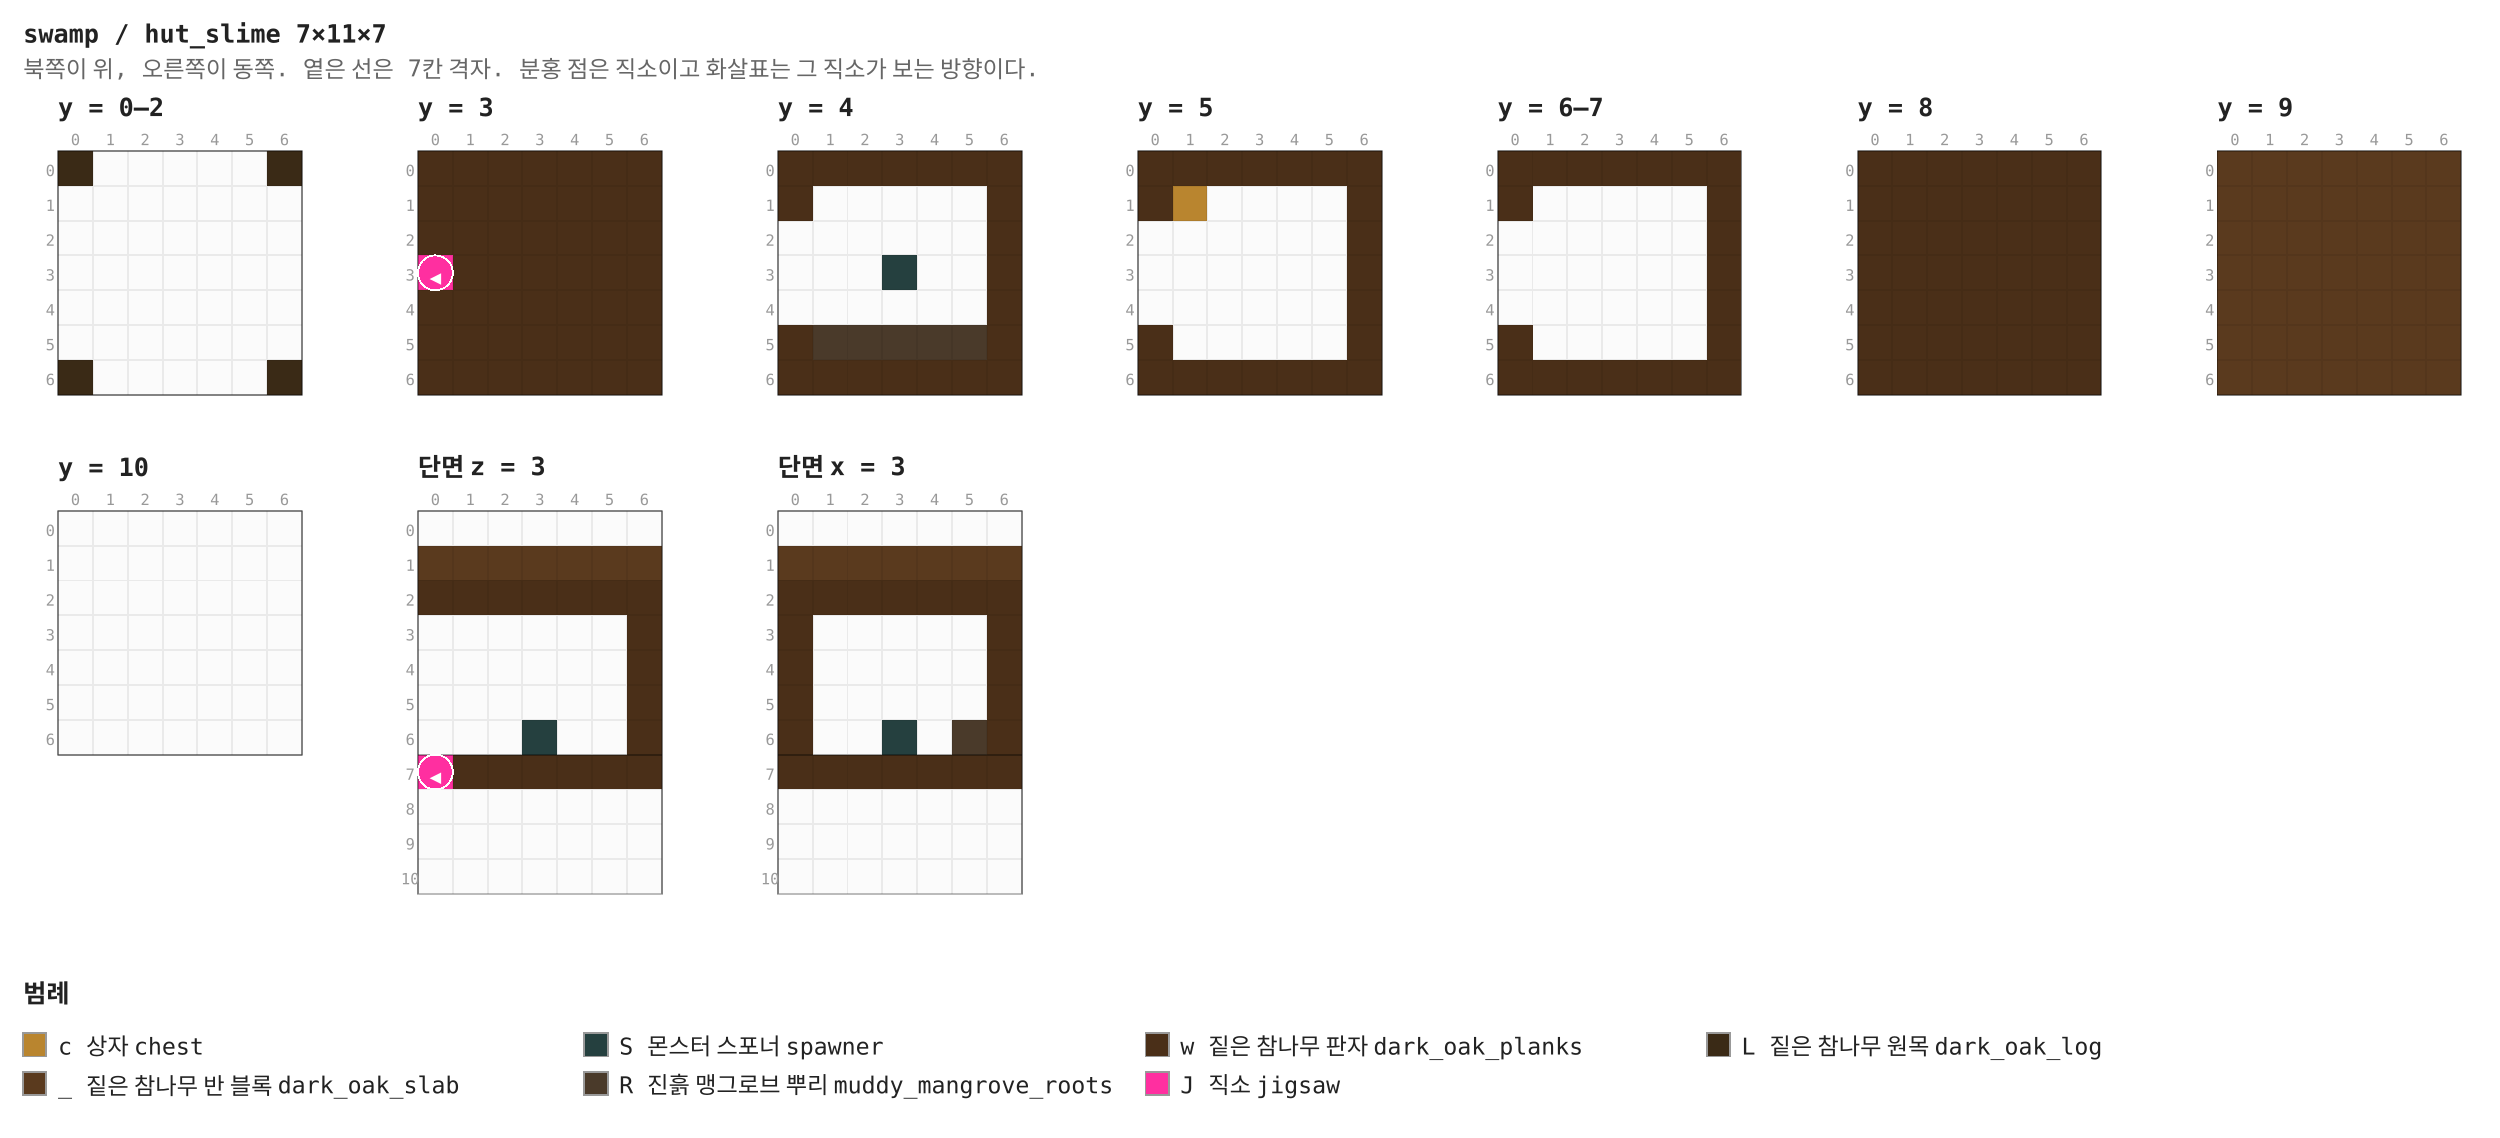
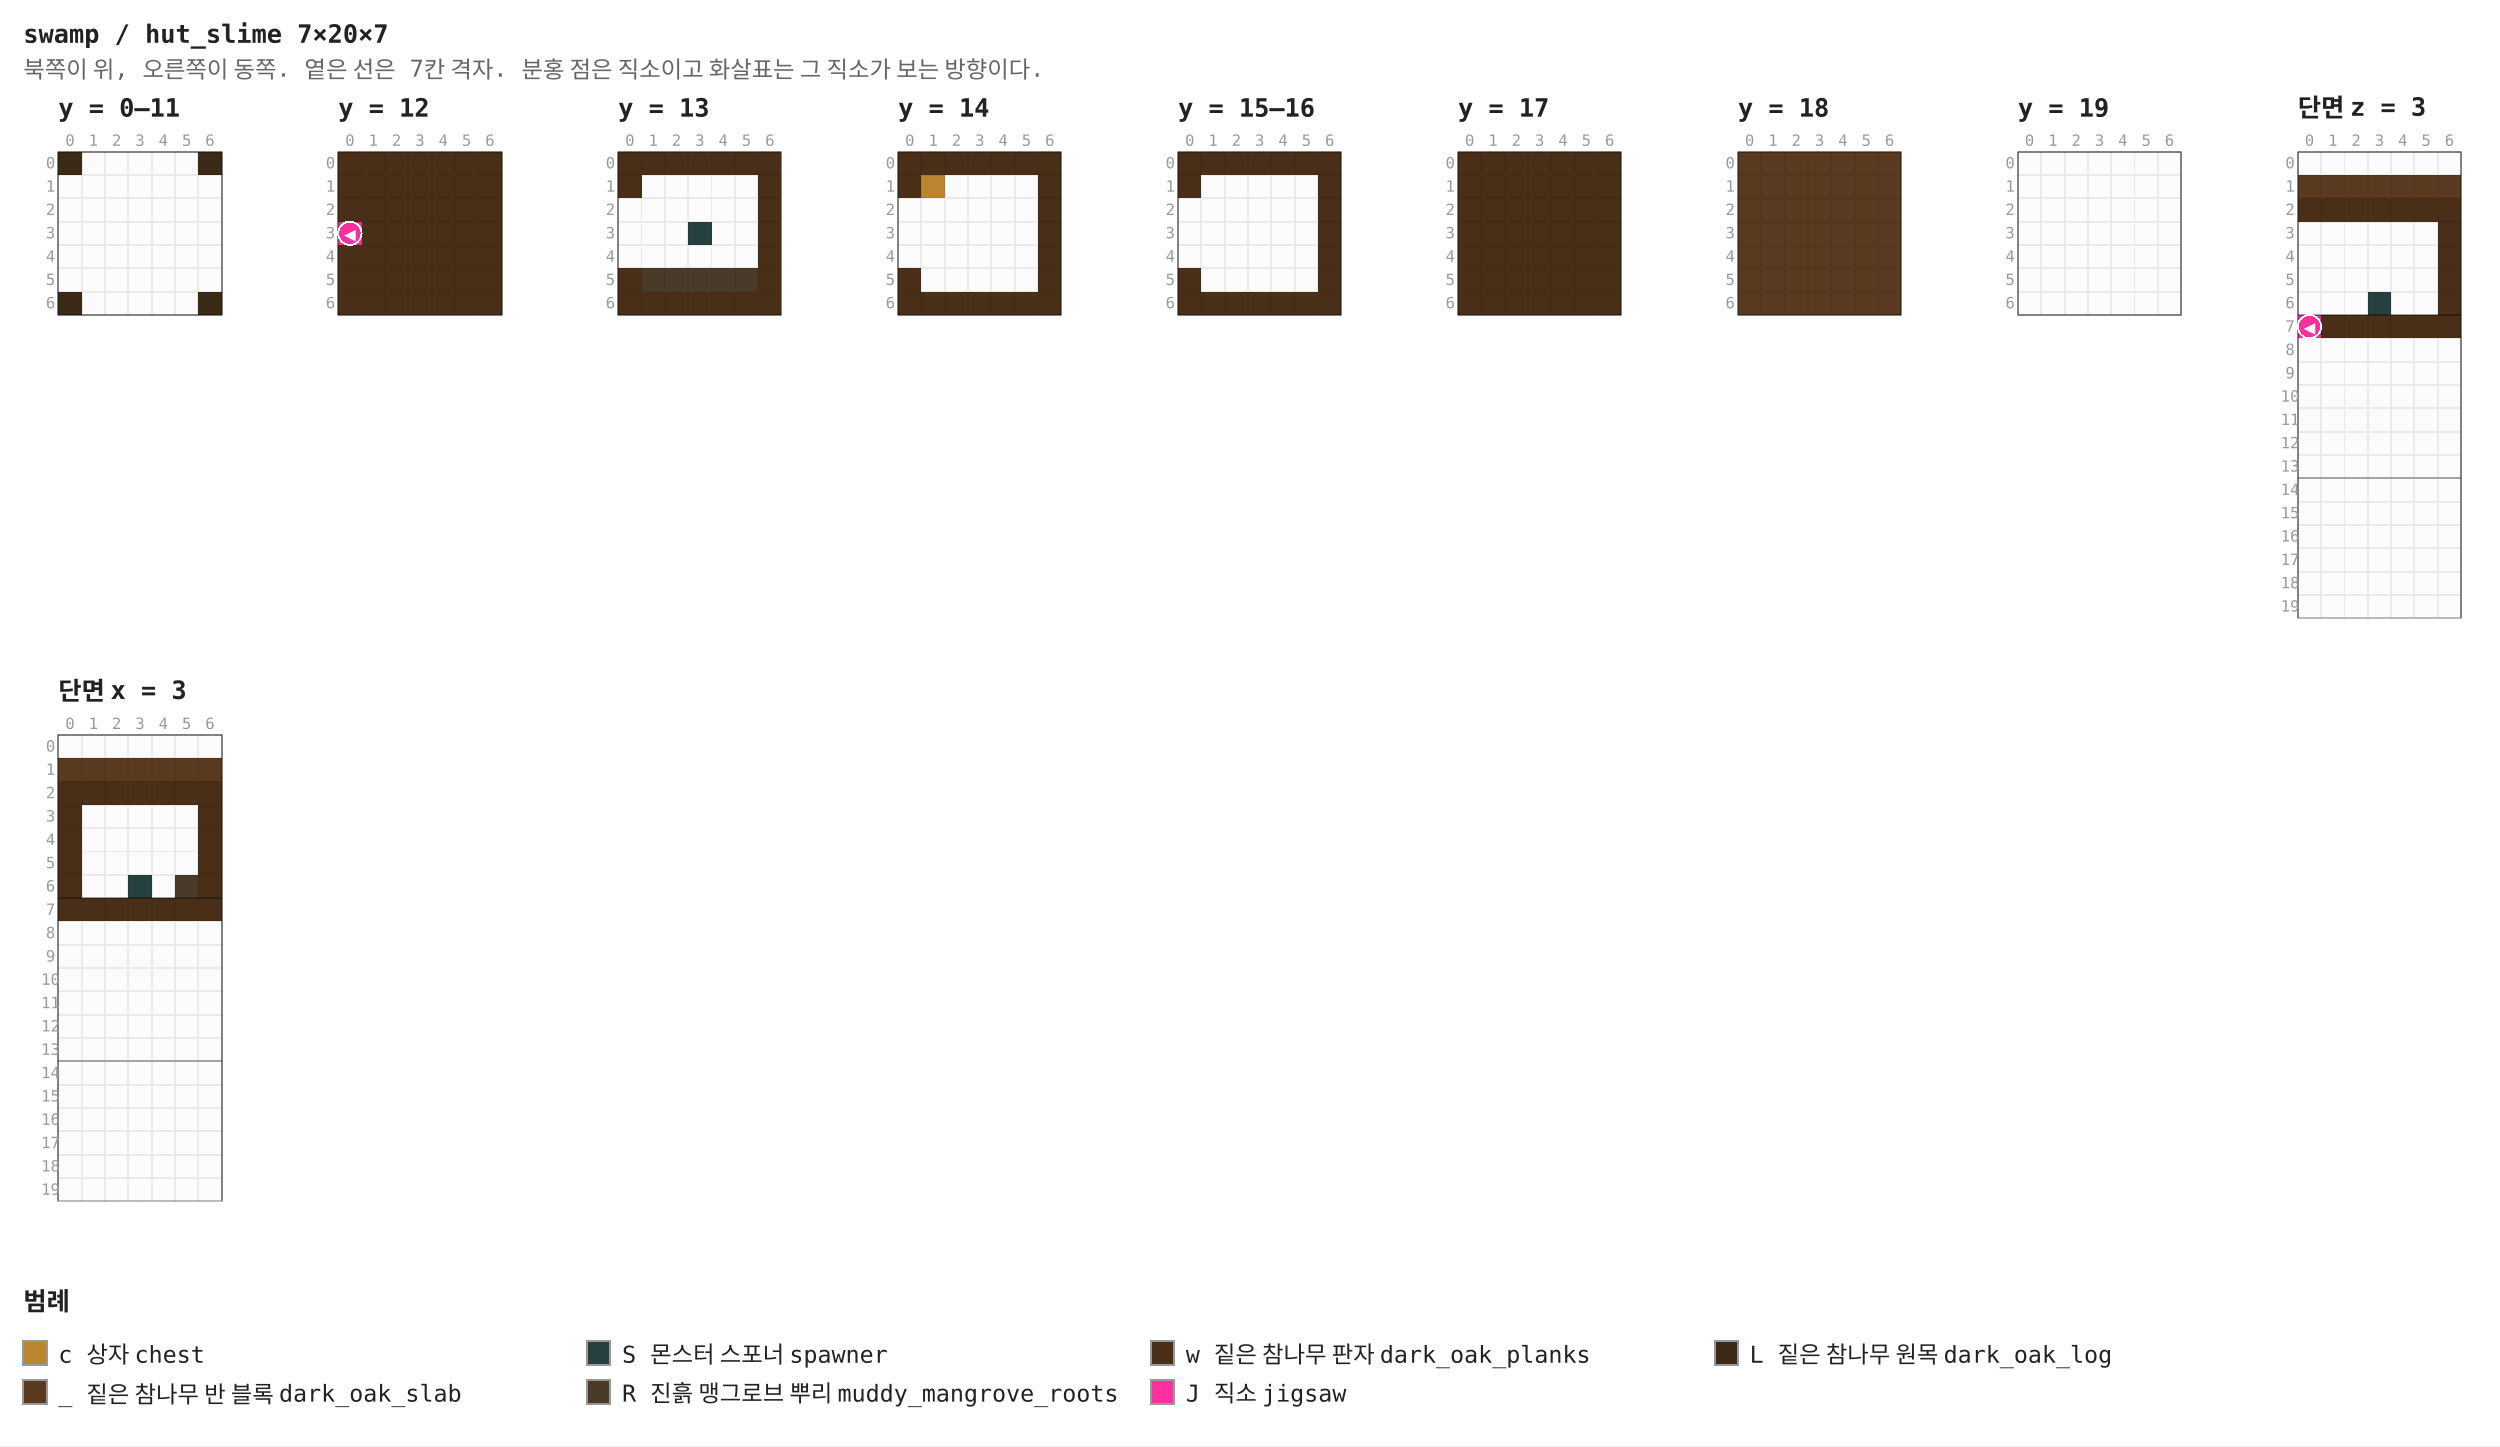
- <svg xmlns="http://www.w3.org/2000/svg" width="1292" height="588" viewBox="0 0 1292 588" shape-rendering="crispEdges" font-family="Consolas,'Malgun Gothic','Noto Sans KR',monospace">
+ <svg xmlns="http://www.w3.org/2000/svg" width="1286" height="744" viewBox="0 0 1286 744" shape-rendering="crispEdges" font-family="Consolas,'Malgun Gothic','Noto Sans KR',monospace">
  <style>text{fill:#222;shape-rendering:auto}.cap{font-size:13px;font-weight:bold}.leg{font-size:12px}.sub{font-size:12px;fill:#666}.tick{font-size:8px;fill:#999;text-anchor:middle}.arrow{font-size:10px;fill:#fff;text-anchor:middle}.fine{stroke:#000;stroke-opacity:.07;stroke-width:1;fill:none}.grid{stroke:#000;stroke-opacity:.30;stroke-width:1}</style>
  <rect width="100%" height="100%" fill="#fff" />
-   <text x="12" y="22" class="cap" font-size="16">swamp / hut_slime   7×11×7</text>
+   <text x="12" y="22" class="cap" font-size="16">swamp / hut_slime   7×20×7</text>
  <text x="12" y="40" class="sub">북쪽이 위, 오른쪽이 동쪽. 옅은 선은 7칸 격자. 분홍 점은 직소이고 화살표는 그 직소가 보는 방향이다.</text>
-   <text x="30" y="60" class="cap">y = 0–2</text>
-   <rect x="30" y="78" width="126" height="126" fill="#fbfbfb" stroke="#bbb" />
-   <path transform="translate(30,78) scale(18)" fill="#3a2a16" d="M0 0h1v1h-1zM6 0h1v1h-1zM0 6h1v1h-1zM6 6h1v1h-1z" />
-   <path class="fine" d="M48 78v126M66 78v126M84 78v126M102 78v126M120 78v126M138 78v126M30 96h126M30 114h126M30 132h126M30 150h126M30 168h126M30 186h126" />
-   <line x1="30" y1="78" x2="30" y2="204" class="grid" />
-   <line x1="156" y1="78" x2="156" y2="204" class="grid" />
-   <line x1="30" y1="78" x2="156" y2="78" class="grid" />
-   <line x1="30" y1="204" x2="156" y2="204" class="grid" />
-   <text x="39.0" y="75" class="tick">0</text>
-   <text x="57.0" y="75" class="tick">1</text>
-   <text x="75.0" y="75" class="tick">2</text>
-   <text x="93.0" y="75" class="tick">3</text>
-   <text x="111.0" y="75" class="tick">4</text>
-   <text x="129.0" y="75" class="tick">5</text>
-   <text x="147.0" y="75" class="tick">6</text>
-   <text x="26" y="91.0" class="tick" text-anchor="end">0</text>
-   <text x="26" y="109.0" class="tick" text-anchor="end">1</text>
-   <text x="26" y="127.0" class="tick" text-anchor="end">2</text>
-   <text x="26" y="145.0" class="tick" text-anchor="end">3</text>
-   <text x="26" y="163.0" class="tick" text-anchor="end">4</text>
-   <text x="26" y="181.0" class="tick" text-anchor="end">5</text>
-   <text x="26" y="199.0" class="tick" text-anchor="end">6</text>
-   <text x="216" y="60" class="cap">y = 3</text>
-   <rect x="216" y="78" width="126" height="126" fill="#fbfbfb" stroke="#bbb" />
-   <path transform="translate(216,78) scale(18)" fill="#4a2f18" d="M0 0h7v1h-7zM0 1h7v1h-7zM0 2h7v1h-7zM1 3h6v1h-6zM0 4h7v1h-7zM0 5h7v1h-7zM0 6h7v1h-7z" />
-   <path transform="translate(216,78) scale(18)" fill="#ff2fa0" d="M0 3h1v1h-1z" />
-   <path class="fine" d="M234 78v126M252 78v126M270 78v126M288 78v126M306 78v126M324 78v126M216 96h126M216 114h126M216 132h126M216 150h126M216 168h126M216 186h126" />
-   <line x1="216" y1="78" x2="216" y2="204" class="grid" />
-   <line x1="342" y1="78" x2="342" y2="204" class="grid" />
-   <line x1="216" y1="78" x2="342" y2="78" class="grid" />
-   <line x1="216" y1="204" x2="342" y2="204" class="grid" />
-   <text x="225.0" y="75" class="tick">0</text>
-   <text x="243.0" y="75" class="tick">1</text>
-   <text x="261.0" y="75" class="tick">2</text>
-   <text x="279.0" y="75" class="tick">3</text>
-   <text x="297.0" y="75" class="tick">4</text>
-   <text x="315.0" y="75" class="tick">5</text>
-   <text x="333.0" y="75" class="tick">6</text>
-   <text x="212" y="91.0" class="tick" text-anchor="end">0</text>
-   <text x="212" y="109.0" class="tick" text-anchor="end">1</text>
-   <text x="212" y="127.0" class="tick" text-anchor="end">2</text>
-   <text x="212" y="145.0" class="tick" text-anchor="end">3</text>
-   <text x="212" y="163.0" class="tick" text-anchor="end">4</text>
-   <text x="212" y="181.0" class="tick" text-anchor="end">5</text>
-   <text x="212" y="199.0" class="tick" text-anchor="end">6</text>
-   <circle cx="225.0" cy="141.0" r="9.0" fill="#ff2fa0" stroke="#fff" />
-   <text x="225.0" y="146.8" class="arrow" font-size="16.2">◀</text>
-   <text x="402" y="60" class="cap">y = 4</text>
-   <rect x="402" y="78" width="126" height="126" fill="#fbfbfb" stroke="#bbb" />
-   <path transform="translate(402,78) scale(18)" fill="#4a2f18" d="M0 0h7v1h-7zM0 1h1v1h-1zM6 1h1v1h-1zM6 2h1v1h-1zM6 3h1v1h-1zM6 4h1v1h-1zM0 5h1v1h-1zM6 5h1v1h-1zM0 6h7v1h-7z" />
-   <path transform="translate(402,78) scale(18)" fill="#25403f" d="M3 3h1v1h-1z" />
-   <path transform="translate(402,78) scale(18)" fill="#4a3a2a" d="M1 5h5v1h-5z" />
-   <path class="fine" d="M420 78v126M438 78v126M456 78v126M474 78v126M492 78v126M510 78v126M402 96h126M402 114h126M402 132h126M402 150h126M402 168h126M402 186h126" />
-   <line x1="402" y1="78" x2="402" y2="204" class="grid" />
-   <line x1="528" y1="78" x2="528" y2="204" class="grid" />
-   <line x1="402" y1="78" x2="528" y2="78" class="grid" />
-   <line x1="402" y1="204" x2="528" y2="204" class="grid" />
-   <text x="411.0" y="75" class="tick">0</text>
-   <text x="429.0" y="75" class="tick">1</text>
-   <text x="447.0" y="75" class="tick">2</text>
-   <text x="465.0" y="75" class="tick">3</text>
-   <text x="483.0" y="75" class="tick">4</text>
-   <text x="501.0" y="75" class="tick">5</text>
-   <text x="519.0" y="75" class="tick">6</text>
-   <text x="398" y="91.0" class="tick" text-anchor="end">0</text>
-   <text x="398" y="109.0" class="tick" text-anchor="end">1</text>
-   <text x="398" y="127.0" class="tick" text-anchor="end">2</text>
-   <text x="398" y="145.0" class="tick" text-anchor="end">3</text>
-   <text x="398" y="163.0" class="tick" text-anchor="end">4</text>
-   <text x="398" y="181.0" class="tick" text-anchor="end">5</text>
-   <text x="398" y="199.0" class="tick" text-anchor="end">6</text>
-   <text x="588" y="60" class="cap">y = 5</text>
-   <rect x="588" y="78" width="126" height="126" fill="#fbfbfb" stroke="#bbb" />
-   <path transform="translate(588,78) scale(18)" fill="#4a2f18" d="M0 0h7v1h-7zM0 1h1v1h-1zM6 1h1v1h-1zM6 2h1v1h-1zM6 3h1v1h-1zM6 4h1v1h-1zM0 5h1v1h-1zM6 5h1v1h-1zM0 6h7v1h-7z" />
-   <path transform="translate(588,78) scale(18)" fill="#b9852f" d="M1 1h1v1h-1z" />
-   <path class="fine" d="M606 78v126M624 78v126M642 78v126M660 78v126M678 78v126M696 78v126M588 96h126M588 114h126M588 132h126M588 150h126M588 168h126M588 186h126" />
-   <line x1="588" y1="78" x2="588" y2="204" class="grid" />
-   <line x1="714" y1="78" x2="714" y2="204" class="grid" />
-   <line x1="588" y1="78" x2="714" y2="78" class="grid" />
-   <line x1="588" y1="204" x2="714" y2="204" class="grid" />
-   <text x="597.0" y="75" class="tick">0</text>
-   <text x="615.0" y="75" class="tick">1</text>
-   <text x="633.0" y="75" class="tick">2</text>
-   <text x="651.0" y="75" class="tick">3</text>
-   <text x="669.0" y="75" class="tick">4</text>
-   <text x="687.0" y="75" class="tick">5</text>
-   <text x="705.0" y="75" class="tick">6</text>
-   <text x="584" y="91.0" class="tick" text-anchor="end">0</text>
-   <text x="584" y="109.0" class="tick" text-anchor="end">1</text>
-   <text x="584" y="127.0" class="tick" text-anchor="end">2</text>
-   <text x="584" y="145.0" class="tick" text-anchor="end">3</text>
-   <text x="584" y="163.0" class="tick" text-anchor="end">4</text>
-   <text x="584" y="181.0" class="tick" text-anchor="end">5</text>
-   <text x="584" y="199.0" class="tick" text-anchor="end">6</text>
-   <text x="774" y="60" class="cap">y = 6–7</text>
-   <rect x="774" y="78" width="126" height="126" fill="#fbfbfb" stroke="#bbb" />
-   <path transform="translate(774,78) scale(18)" fill="#4a2f18" d="M0 0h7v1h-7zM0 1h1v1h-1zM6 1h1v1h-1zM6 2h1v1h-1zM6 3h1v1h-1zM6 4h1v1h-1zM0 5h1v1h-1zM6 5h1v1h-1zM0 6h7v1h-7z" />
-   <path class="fine" d="M792 78v126M810 78v126M828 78v126M846 78v126M864 78v126M882 78v126M774 96h126M774 114h126M774 132h126M774 150h126M774 168h126M774 186h126" />
-   <line x1="774" y1="78" x2="774" y2="204" class="grid" />
-   <line x1="900" y1="78" x2="900" y2="204" class="grid" />
-   <line x1="774" y1="78" x2="900" y2="78" class="grid" />
-   <line x1="774" y1="204" x2="900" y2="204" class="grid" />
-   <text x="783.0" y="75" class="tick">0</text>
-   <text x="801.0" y="75" class="tick">1</text>
-   <text x="819.0" y="75" class="tick">2</text>
-   <text x="837.0" y="75" class="tick">3</text>
-   <text x="855.0" y="75" class="tick">4</text>
-   <text x="873.0" y="75" class="tick">5</text>
-   <text x="891.0" y="75" class="tick">6</text>
-   <text x="770" y="91.0" class="tick" text-anchor="end">0</text>
-   <text x="770" y="109.0" class="tick" text-anchor="end">1</text>
-   <text x="770" y="127.0" class="tick" text-anchor="end">2</text>
-   <text x="770" y="145.0" class="tick" text-anchor="end">3</text>
-   <text x="770" y="163.0" class="tick" text-anchor="end">4</text>
-   <text x="770" y="181.0" class="tick" text-anchor="end">5</text>
-   <text x="770" y="199.0" class="tick" text-anchor="end">6</text>
-   <text x="960" y="60" class="cap">y = 8</text>
-   <rect x="960" y="78" width="126" height="126" fill="#fbfbfb" stroke="#bbb" />
-   <path transform="translate(960,78) scale(18)" fill="#4a2f18" d="M0 0h7v1h-7zM0 1h7v1h-7zM0 2h7v1h-7zM0 3h7v1h-7zM0 4h7v1h-7zM0 5h7v1h-7zM0 6h7v1h-7z" />
-   <path class="fine" d="M978 78v126M996 78v126M1014 78v126M1032 78v126M1050 78v126M1068 78v126M960 96h126M960 114h126M960 132h126M960 150h126M960 168h126M960 186h126" />
-   <line x1="960" y1="78" x2="960" y2="204" class="grid" />
-   <line x1="1086" y1="78" x2="1086" y2="204" class="grid" />
-   <line x1="960" y1="78" x2="1086" y2="78" class="grid" />
-   <line x1="960" y1="204" x2="1086" y2="204" class="grid" />
-   <text x="969.0" y="75" class="tick">0</text>
-   <text x="987.0" y="75" class="tick">1</text>
-   <text x="1005.0" y="75" class="tick">2</text>
-   <text x="1023.0" y="75" class="tick">3</text>
-   <text x="1041.0" y="75" class="tick">4</text>
-   <text x="1059.0" y="75" class="tick">5</text>
-   <text x="1077.0" y="75" class="tick">6</text>
-   <text x="956" y="91.0" class="tick" text-anchor="end">0</text>
-   <text x="956" y="109.0" class="tick" text-anchor="end">1</text>
-   <text x="956" y="127.0" class="tick" text-anchor="end">2</text>
-   <text x="956" y="145.0" class="tick" text-anchor="end">3</text>
-   <text x="956" y="163.0" class="tick" text-anchor="end">4</text>
-   <text x="956" y="181.0" class="tick" text-anchor="end">5</text>
-   <text x="956" y="199.0" class="tick" text-anchor="end">6</text>
-   <text x="1146" y="60" class="cap">y = 9</text>
-   <rect x="1146" y="78" width="126" height="126" fill="#fbfbfb" stroke="#bbb" />
-   <path transform="translate(1146,78) scale(18)" fill="#5a3a1e" d="M0 0h7v1h-7zM0 1h7v1h-7zM0 2h7v1h-7zM0 3h7v1h-7zM0 4h7v1h-7zM0 5h7v1h-7zM0 6h7v1h-7z" />
-   <path class="fine" d="M1164 78v126M1182 78v126M1200 78v126M1218 78v126M1236 78v126M1254 78v126M1146 96h126M1146 114h126M1146 132h126M1146 150h126M1146 168h126M1146 186h126" />
-   <line x1="1146" y1="78" x2="1146" y2="204" class="grid" />
-   <line x1="1272" y1="78" x2="1272" y2="204" class="grid" />
-   <line x1="1146" y1="78" x2="1272" y2="78" class="grid" />
-   <line x1="1146" y1="204" x2="1272" y2="204" class="grid" />
-   <text x="1155.0" y="75" class="tick">0</text>
-   <text x="1173.0" y="75" class="tick">1</text>
-   <text x="1191.0" y="75" class="tick">2</text>
-   <text x="1209.0" y="75" class="tick">3</text>
-   <text x="1227.0" y="75" class="tick">4</text>
-   <text x="1245.0" y="75" class="tick">5</text>
-   <text x="1263.0" y="75" class="tick">6</text>
-   <text x="1142" y="91.0" class="tick" text-anchor="end">0</text>
-   <text x="1142" y="109.0" class="tick" text-anchor="end">1</text>
-   <text x="1142" y="127.0" class="tick" text-anchor="end">2</text>
-   <text x="1142" y="145.0" class="tick" text-anchor="end">3</text>
-   <text x="1142" y="163.0" class="tick" text-anchor="end">4</text>
-   <text x="1142" y="181.0" class="tick" text-anchor="end">5</text>
-   <text x="1142" y="199.0" class="tick" text-anchor="end">6</text>
-   <text x="30" y="246" class="cap">y = 10</text>
-   <rect x="30" y="264" width="126" height="126" fill="#fbfbfb" stroke="#bbb" />
-   <path class="fine" d="M48 264v126M66 264v126M84 264v126M102 264v126M120 264v126M138 264v126M30 282h126M30 300h126M30 318h126M30 336h126M30 354h126M30 372h126" />
-   <line x1="30" y1="264" x2="30" y2="390" class="grid" />
-   <line x1="156" y1="264" x2="156" y2="390" class="grid" />
-   <line x1="30" y1="264" x2="156" y2="264" class="grid" />
-   <line x1="30" y1="390" x2="156" y2="390" class="grid" />
-   <text x="39.0" y="261" class="tick">0</text>
-   <text x="57.0" y="261" class="tick">1</text>
-   <text x="75.0" y="261" class="tick">2</text>
-   <text x="93.0" y="261" class="tick">3</text>
-   <text x="111.0" y="261" class="tick">4</text>
-   <text x="129.0" y="261" class="tick">5</text>
-   <text x="147.0" y="261" class="tick">6</text>
-   <text x="26" y="277.0" class="tick" text-anchor="end">0</text>
-   <text x="26" y="295.0" class="tick" text-anchor="end">1</text>
-   <text x="26" y="313.0" class="tick" text-anchor="end">2</text>
-   <text x="26" y="331.0" class="tick" text-anchor="end">3</text>
-   <text x="26" y="349.0" class="tick" text-anchor="end">4</text>
-   <text x="26" y="367.0" class="tick" text-anchor="end">5</text>
-   <text x="26" y="385.0" class="tick" text-anchor="end">6</text>
-   <text x="216" y="246" class="cap">단면 z = 3</text>
-   <rect x="216" y="264" width="126" height="198" fill="#fbfbfb" stroke="#bbb" />
-   <path transform="translate(216,264) scale(18)" fill="#5a3a1e" d="M0 1h7v1h-7z" />
-   <path transform="translate(216,264) scale(18)" fill="#4a2f18" d="M0 2h7v1h-7zM6 3h1v1h-1zM6 4h1v1h-1zM6 5h1v1h-1zM6 6h1v1h-1zM1 7h6v1h-6z" />
-   <path transform="translate(216,264) scale(18)" fill="#25403f" d="M3 6h1v1h-1z" />
-   <path transform="translate(216,264) scale(18)" fill="#ff2fa0" d="M0 7h1v1h-1z" />
-   <path class="fine" d="M234 264v198M252 264v198M270 264v198M288 264v198M306 264v198M324 264v198M216 282h126M216 300h126M216 318h126M216 336h126M216 354h126M216 372h126M216 390h126M216 408h126M216 426h126M216 444h126" />
-   <line x1="216" y1="264" x2="216" y2="462" class="grid" />
-   <line x1="342" y1="264" x2="342" y2="462" class="grid" />
-   <line x1="216" y1="264" x2="342" y2="264" class="grid" />
-   <line x1="216" y1="390" x2="342" y2="390" class="grid" />
-   <text x="225.0" y="261" class="tick">0</text>
-   <text x="243.0" y="261" class="tick">1</text>
-   <text x="261.0" y="261" class="tick">2</text>
-   <text x="279.0" y="261" class="tick">3</text>
-   <text x="297.0" y="261" class="tick">4</text>
-   <text x="315.0" y="261" class="tick">5</text>
-   <text x="333.0" y="261" class="tick">6</text>
-   <text x="212" y="277.0" class="tick" text-anchor="end">0</text>
-   <text x="212" y="295.0" class="tick" text-anchor="end">1</text>
-   <text x="212" y="313.0" class="tick" text-anchor="end">2</text>
-   <text x="212" y="331.0" class="tick" text-anchor="end">3</text>
-   <text x="212" y="349.0" class="tick" text-anchor="end">4</text>
-   <text x="212" y="367.0" class="tick" text-anchor="end">5</text>
-   <text x="212" y="385.0" class="tick" text-anchor="end">6</text>
-   <text x="212" y="403.0" class="tick" text-anchor="end">7</text>
-   <text x="212" y="421.0" class="tick" text-anchor="end">8</text>
-   <text x="212" y="439.0" class="tick" text-anchor="end">9</text>
-   <text x="212" y="457.0" class="tick" text-anchor="end">10</text>
-   <circle cx="225.0" cy="399.0" r="9.0" fill="#ff2fa0" stroke="#fff" />
-   <text x="225.0" y="404.8" class="arrow" font-size="16.2">◀</text>
-   <text x="402" y="246" class="cap">단면 x = 3</text>
-   <rect x="402" y="264" width="126" height="198" fill="#fbfbfb" stroke="#bbb" />
-   <path transform="translate(402,264) scale(18)" fill="#5a3a1e" d="M0 1h7v1h-7z" />
-   <path transform="translate(402,264) scale(18)" fill="#4a2f18" d="M0 2h7v1h-7zM0 3h1v1h-1zM6 3h1v1h-1zM0 4h1v1h-1zM6 4h1v1h-1zM0 5h1v1h-1zM6 5h1v1h-1zM0 6h1v1h-1zM6 6h1v1h-1zM0 7h7v1h-7z" />
-   <path transform="translate(402,264) scale(18)" fill="#25403f" d="M3 6h1v1h-1z" />
-   <path transform="translate(402,264) scale(18)" fill="#4a3a2a" d="M5 6h1v1h-1z" />
-   <path class="fine" d="M420 264v198M438 264v198M456 264v198M474 264v198M492 264v198M510 264v198M402 282h126M402 300h126M402 318h126M402 336h126M402 354h126M402 372h126M402 390h126M402 408h126M402 426h126M402 444h126" />
-   <line x1="402" y1="264" x2="402" y2="462" class="grid" />
-   <line x1="528" y1="264" x2="528" y2="462" class="grid" />
-   <line x1="402" y1="264" x2="528" y2="264" class="grid" />
-   <line x1="402" y1="390" x2="528" y2="390" class="grid" />
-   <text x="411.0" y="261" class="tick">0</text>
-   <text x="429.0" y="261" class="tick">1</text>
-   <text x="447.0" y="261" class="tick">2</text>
-   <text x="465.0" y="261" class="tick">3</text>
-   <text x="483.0" y="261" class="tick">4</text>
-   <text x="501.0" y="261" class="tick">5</text>
-   <text x="519.0" y="261" class="tick">6</text>
-   <text x="398" y="277.0" class="tick" text-anchor="end">0</text>
-   <text x="398" y="295.0" class="tick" text-anchor="end">1</text>
-   <text x="398" y="313.0" class="tick" text-anchor="end">2</text>
-   <text x="398" y="331.0" class="tick" text-anchor="end">3</text>
-   <text x="398" y="349.0" class="tick" text-anchor="end">4</text>
-   <text x="398" y="367.0" class="tick" text-anchor="end">5</text>
-   <text x="398" y="385.0" class="tick" text-anchor="end">6</text>
-   <text x="398" y="403.0" class="tick" text-anchor="end">7</text>
-   <text x="398" y="421.0" class="tick" text-anchor="end">8</text>
-   <text x="398" y="439.0" class="tick" text-anchor="end">9</text>
-   <text x="398" y="457.0" class="tick" text-anchor="end">10</text>
-   <text x="12" y="518" class="cap">범례</text>
-   <rect x="12" y="534" width="12" height="12" fill="#b9852f" stroke="#999" />
-   <text x="30" y="545" class="leg">c  상자  chest</text>
-   <rect x="302" y="534" width="12" height="12" fill="#25403f" stroke="#999" />
-   <text x="320" y="545" class="leg">S  몬스터 스포너  spawner</text>
-   <rect x="592" y="534" width="12" height="12" fill="#4a2f18" stroke="#999" />
-   <text x="610" y="545" class="leg">w  짙은 참나무 판자  dark_oak_planks</text>
-   <rect x="882" y="534" width="12" height="12" fill="#3a2a16" stroke="#999" />
-   <text x="900" y="545" class="leg">L  짙은 참나무 원목  dark_oak_log</text>
-   <rect x="12" y="554" width="12" height="12" fill="#5a3a1e" stroke="#999" />
-   <text x="30" y="565" class="leg">_  짙은 참나무 반 블록  dark_oak_slab</text>
-   <rect x="302" y="554" width="12" height="12" fill="#4a3a2a" stroke="#999" />
-   <text x="320" y="565" class="leg">R  진흙 맹그로브 뿌리  muddy_mangrove_roots</text>
-   <rect x="592" y="554" width="12" height="12" fill="#ff2fa0" stroke="#999" />
-   <text x="610" y="565" class="leg">J  직소  jigsaw</text>
+   <text x="30" y="60" class="cap">y = 0–11</text>
+   <rect x="30" y="78" width="84" height="84" fill="#fbfbfb" stroke="#bbb" />
+   <path transform="translate(30,78) scale(12)" fill="#3a2a16" d="M0 0h1v1h-1zM6 0h1v1h-1zM0 6h1v1h-1zM6 6h1v1h-1z" />
+   <path class="fine" d="M42 78v84M54 78v84M66 78v84M78 78v84M90 78v84M102 78v84M30 90h84M30 102h84M30 114h84M30 126h84M30 138h84M30 150h84" />
+   <line x1="30" y1="78" x2="30" y2="162" class="grid" />
+   <line x1="114" y1="78" x2="114" y2="162" class="grid" />
+   <line x1="30" y1="78" x2="114" y2="78" class="grid" />
+   <line x1="30" y1="162" x2="114" y2="162" class="grid" />
+   <text x="36.0" y="75" class="tick">0</text>
+   <text x="48.0" y="75" class="tick">1</text>
+   <text x="60.0" y="75" class="tick">2</text>
+   <text x="72.0" y="75" class="tick">3</text>
+   <text x="84.0" y="75" class="tick">4</text>
+   <text x="96.0" y="75" class="tick">5</text>
+   <text x="108.0" y="75" class="tick">6</text>
+   <text x="26" y="86.6" class="tick" text-anchor="end">0</text>
+   <text x="26" y="98.6" class="tick" text-anchor="end">1</text>
+   <text x="26" y="110.6" class="tick" text-anchor="end">2</text>
+   <text x="26" y="122.6" class="tick" text-anchor="end">3</text>
+   <text x="26" y="134.6" class="tick" text-anchor="end">4</text>
+   <text x="26" y="146.6" class="tick" text-anchor="end">5</text>
+   <text x="26" y="158.6" class="tick" text-anchor="end">6</text>
+   <text x="174" y="60" class="cap">y = 12</text>
+   <rect x="174" y="78" width="84" height="84" fill="#fbfbfb" stroke="#bbb" />
+   <path transform="translate(174,78) scale(12)" fill="#4a2f18" d="M0 0h7v1h-7zM0 1h7v1h-7zM0 2h7v1h-7zM1 3h6v1h-6zM0 4h7v1h-7zM0 5h7v1h-7zM0 6h7v1h-7z" />
+   <path transform="translate(174,78) scale(12)" fill="#ff2fa0" d="M0 3h1v1h-1z" />
+   <path class="fine" d="M186 78v84M198 78v84M210 78v84M222 78v84M234 78v84M246 78v84M174 90h84M174 102h84M174 114h84M174 126h84M174 138h84M174 150h84" />
+   <line x1="174" y1="78" x2="174" y2="162" class="grid" />
+   <line x1="258" y1="78" x2="258" y2="162" class="grid" />
+   <line x1="174" y1="78" x2="258" y2="78" class="grid" />
+   <line x1="174" y1="162" x2="258" y2="162" class="grid" />
+   <text x="180.0" y="75" class="tick">0</text>
+   <text x="192.0" y="75" class="tick">1</text>
+   <text x="204.0" y="75" class="tick">2</text>
+   <text x="216.0" y="75" class="tick">3</text>
+   <text x="228.0" y="75" class="tick">4</text>
+   <text x="240.0" y="75" class="tick">5</text>
+   <text x="252.0" y="75" class="tick">6</text>
+   <text x="170" y="86.6" class="tick" text-anchor="end">0</text>
+   <text x="170" y="98.6" class="tick" text-anchor="end">1</text>
+   <text x="170" y="110.6" class="tick" text-anchor="end">2</text>
+   <text x="170" y="122.6" class="tick" text-anchor="end">3</text>
+   <text x="170" y="134.6" class="tick" text-anchor="end">4</text>
+   <text x="170" y="146.6" class="tick" text-anchor="end">5</text>
+   <text x="170" y="158.6" class="tick" text-anchor="end">6</text>
+   <circle cx="180.0" cy="120.0" r="6.0" fill="#ff2fa0" stroke="#fff" />
+   <text x="180.0" y="123.8" class="arrow" font-size="10.8">◀</text>
+   <text x="318" y="60" class="cap">y = 13</text>
+   <rect x="318" y="78" width="84" height="84" fill="#fbfbfb" stroke="#bbb" />
+   <path transform="translate(318,78) scale(12)" fill="#4a2f18" d="M0 0h7v1h-7zM0 1h1v1h-1zM6 1h1v1h-1zM6 2h1v1h-1zM6 3h1v1h-1zM6 4h1v1h-1zM0 5h1v1h-1zM6 5h1v1h-1zM0 6h7v1h-7z" />
+   <path transform="translate(318,78) scale(12)" fill="#25403f" d="M3 3h1v1h-1z" />
+   <path transform="translate(318,78) scale(12)" fill="#4a3a2a" d="M1 5h5v1h-5z" />
+   <path class="fine" d="M330 78v84M342 78v84M354 78v84M366 78v84M378 78v84M390 78v84M318 90h84M318 102h84M318 114h84M318 126h84M318 138h84M318 150h84" />
+   <line x1="318" y1="78" x2="318" y2="162" class="grid" />
+   <line x1="402" y1="78" x2="402" y2="162" class="grid" />
+   <line x1="318" y1="78" x2="402" y2="78" class="grid" />
+   <line x1="318" y1="162" x2="402" y2="162" class="grid" />
+   <text x="324.0" y="75" class="tick">0</text>
+   <text x="336.0" y="75" class="tick">1</text>
+   <text x="348.0" y="75" class="tick">2</text>
+   <text x="360.0" y="75" class="tick">3</text>
+   <text x="372.0" y="75" class="tick">4</text>
+   <text x="384.0" y="75" class="tick">5</text>
+   <text x="396.0" y="75" class="tick">6</text>
+   <text x="314" y="86.6" class="tick" text-anchor="end">0</text>
+   <text x="314" y="98.6" class="tick" text-anchor="end">1</text>
+   <text x="314" y="110.6" class="tick" text-anchor="end">2</text>
+   <text x="314" y="122.6" class="tick" text-anchor="end">3</text>
+   <text x="314" y="134.6" class="tick" text-anchor="end">4</text>
+   <text x="314" y="146.6" class="tick" text-anchor="end">5</text>
+   <text x="314" y="158.6" class="tick" text-anchor="end">6</text>
+   <text x="462" y="60" class="cap">y = 14</text>
+   <rect x="462" y="78" width="84" height="84" fill="#fbfbfb" stroke="#bbb" />
+   <path transform="translate(462,78) scale(12)" fill="#4a2f18" d="M0 0h7v1h-7zM0 1h1v1h-1zM6 1h1v1h-1zM6 2h1v1h-1zM6 3h1v1h-1zM6 4h1v1h-1zM0 5h1v1h-1zM6 5h1v1h-1zM0 6h7v1h-7z" />
+   <path transform="translate(462,78) scale(12)" fill="#b9852f" d="M1 1h1v1h-1z" />
+   <path class="fine" d="M474 78v84M486 78v84M498 78v84M510 78v84M522 78v84M534 78v84M462 90h84M462 102h84M462 114h84M462 126h84M462 138h84M462 150h84" />
+   <line x1="462" y1="78" x2="462" y2="162" class="grid" />
+   <line x1="546" y1="78" x2="546" y2="162" class="grid" />
+   <line x1="462" y1="78" x2="546" y2="78" class="grid" />
+   <line x1="462" y1="162" x2="546" y2="162" class="grid" />
+   <text x="468.0" y="75" class="tick">0</text>
+   <text x="480.0" y="75" class="tick">1</text>
+   <text x="492.0" y="75" class="tick">2</text>
+   <text x="504.0" y="75" class="tick">3</text>
+   <text x="516.0" y="75" class="tick">4</text>
+   <text x="528.0" y="75" class="tick">5</text>
+   <text x="540.0" y="75" class="tick">6</text>
+   <text x="458" y="86.6" class="tick" text-anchor="end">0</text>
+   <text x="458" y="98.6" class="tick" text-anchor="end">1</text>
+   <text x="458" y="110.6" class="tick" text-anchor="end">2</text>
+   <text x="458" y="122.6" class="tick" text-anchor="end">3</text>
+   <text x="458" y="134.6" class="tick" text-anchor="end">4</text>
+   <text x="458" y="146.6" class="tick" text-anchor="end">5</text>
+   <text x="458" y="158.6" class="tick" text-anchor="end">6</text>
+   <text x="606" y="60" class="cap">y = 15–16</text>
+   <rect x="606" y="78" width="84" height="84" fill="#fbfbfb" stroke="#bbb" />
+   <path transform="translate(606,78) scale(12)" fill="#4a2f18" d="M0 0h7v1h-7zM0 1h1v1h-1zM6 1h1v1h-1zM6 2h1v1h-1zM6 3h1v1h-1zM6 4h1v1h-1zM0 5h1v1h-1zM6 5h1v1h-1zM0 6h7v1h-7z" />
+   <path class="fine" d="M618 78v84M630 78v84M642 78v84M654 78v84M666 78v84M678 78v84M606 90h84M606 102h84M606 114h84M606 126h84M606 138h84M606 150h84" />
+   <line x1="606" y1="78" x2="606" y2="162" class="grid" />
+   <line x1="690" y1="78" x2="690" y2="162" class="grid" />
+   <line x1="606" y1="78" x2="690" y2="78" class="grid" />
+   <line x1="606" y1="162" x2="690" y2="162" class="grid" />
+   <text x="612.0" y="75" class="tick">0</text>
+   <text x="624.0" y="75" class="tick">1</text>
+   <text x="636.0" y="75" class="tick">2</text>
+   <text x="648.0" y="75" class="tick">3</text>
+   <text x="660.0" y="75" class="tick">4</text>
+   <text x="672.0" y="75" class="tick">5</text>
+   <text x="684.0" y="75" class="tick">6</text>
+   <text x="602" y="86.6" class="tick" text-anchor="end">0</text>
+   <text x="602" y="98.6" class="tick" text-anchor="end">1</text>
+   <text x="602" y="110.6" class="tick" text-anchor="end">2</text>
+   <text x="602" y="122.6" class="tick" text-anchor="end">3</text>
+   <text x="602" y="134.6" class="tick" text-anchor="end">4</text>
+   <text x="602" y="146.6" class="tick" text-anchor="end">5</text>
+   <text x="602" y="158.6" class="tick" text-anchor="end">6</text>
+   <text x="750" y="60" class="cap">y = 17</text>
+   <rect x="750" y="78" width="84" height="84" fill="#fbfbfb" stroke="#bbb" />
+   <path transform="translate(750,78) scale(12)" fill="#4a2f18" d="M0 0h7v1h-7zM0 1h7v1h-7zM0 2h7v1h-7zM0 3h7v1h-7zM0 4h7v1h-7zM0 5h7v1h-7zM0 6h7v1h-7z" />
+   <path class="fine" d="M762 78v84M774 78v84M786 78v84M798 78v84M810 78v84M822 78v84M750 90h84M750 102h84M750 114h84M750 126h84M750 138h84M750 150h84" />
+   <line x1="750" y1="78" x2="750" y2="162" class="grid" />
+   <line x1="834" y1="78" x2="834" y2="162" class="grid" />
+   <line x1="750" y1="78" x2="834" y2="78" class="grid" />
+   <line x1="750" y1="162" x2="834" y2="162" class="grid" />
+   <text x="756.0" y="75" class="tick">0</text>
+   <text x="768.0" y="75" class="tick">1</text>
+   <text x="780.0" y="75" class="tick">2</text>
+   <text x="792.0" y="75" class="tick">3</text>
+   <text x="804.0" y="75" class="tick">4</text>
+   <text x="816.0" y="75" class="tick">5</text>
+   <text x="828.0" y="75" class="tick">6</text>
+   <text x="746" y="86.6" class="tick" text-anchor="end">0</text>
+   <text x="746" y="98.6" class="tick" text-anchor="end">1</text>
+   <text x="746" y="110.6" class="tick" text-anchor="end">2</text>
+   <text x="746" y="122.6" class="tick" text-anchor="end">3</text>
+   <text x="746" y="134.6" class="tick" text-anchor="end">4</text>
+   <text x="746" y="146.6" class="tick" text-anchor="end">5</text>
+   <text x="746" y="158.6" class="tick" text-anchor="end">6</text>
+   <text x="894" y="60" class="cap">y = 18</text>
+   <rect x="894" y="78" width="84" height="84" fill="#fbfbfb" stroke="#bbb" />
+   <path transform="translate(894,78) scale(12)" fill="#5a3a1e" d="M0 0h7v1h-7zM0 1h7v1h-7zM0 2h7v1h-7zM0 3h7v1h-7zM0 4h7v1h-7zM0 5h7v1h-7zM0 6h7v1h-7z" />
+   <path class="fine" d="M906 78v84M918 78v84M930 78v84M942 78v84M954 78v84M966 78v84M894 90h84M894 102h84M894 114h84M894 126h84M894 138h84M894 150h84" />
+   <line x1="894" y1="78" x2="894" y2="162" class="grid" />
+   <line x1="978" y1="78" x2="978" y2="162" class="grid" />
+   <line x1="894" y1="78" x2="978" y2="78" class="grid" />
+   <line x1="894" y1="162" x2="978" y2="162" class="grid" />
+   <text x="900.0" y="75" class="tick">0</text>
+   <text x="912.0" y="75" class="tick">1</text>
+   <text x="924.0" y="75" class="tick">2</text>
+   <text x="936.0" y="75" class="tick">3</text>
+   <text x="948.0" y="75" class="tick">4</text>
+   <text x="960.0" y="75" class="tick">5</text>
+   <text x="972.0" y="75" class="tick">6</text>
+   <text x="890" y="86.6" class="tick" text-anchor="end">0</text>
+   <text x="890" y="98.6" class="tick" text-anchor="end">1</text>
+   <text x="890" y="110.6" class="tick" text-anchor="end">2</text>
+   <text x="890" y="122.6" class="tick" text-anchor="end">3</text>
+   <text x="890" y="134.6" class="tick" text-anchor="end">4</text>
+   <text x="890" y="146.6" class="tick" text-anchor="end">5</text>
+   <text x="890" y="158.6" class="tick" text-anchor="end">6</text>
+   <text x="1038" y="60" class="cap">y = 19</text>
+   <rect x="1038" y="78" width="84" height="84" fill="#fbfbfb" stroke="#bbb" />
+   <path class="fine" d="M1050 78v84M1062 78v84M1074 78v84M1086 78v84M1098 78v84M1110 78v84M1038 90h84M1038 102h84M1038 114h84M1038 126h84M1038 138h84M1038 150h84" />
+   <line x1="1038" y1="78" x2="1038" y2="162" class="grid" />
+   <line x1="1122" y1="78" x2="1122" y2="162" class="grid" />
+   <line x1="1038" y1="78" x2="1122" y2="78" class="grid" />
+   <line x1="1038" y1="162" x2="1122" y2="162" class="grid" />
+   <text x="1044.0" y="75" class="tick">0</text>
+   <text x="1056.0" y="75" class="tick">1</text>
+   <text x="1068.0" y="75" class="tick">2</text>
+   <text x="1080.0" y="75" class="tick">3</text>
+   <text x="1092.0" y="75" class="tick">4</text>
+   <text x="1104.0" y="75" class="tick">5</text>
+   <text x="1116.0" y="75" class="tick">6</text>
+   <text x="1034" y="86.6" class="tick" text-anchor="end">0</text>
+   <text x="1034" y="98.6" class="tick" text-anchor="end">1</text>
+   <text x="1034" y="110.6" class="tick" text-anchor="end">2</text>
+   <text x="1034" y="122.6" class="tick" text-anchor="end">3</text>
+   <text x="1034" y="134.6" class="tick" text-anchor="end">4</text>
+   <text x="1034" y="146.6" class="tick" text-anchor="end">5</text>
+   <text x="1034" y="158.6" class="tick" text-anchor="end">6</text>
+   <text x="1182" y="60" class="cap">단면 z = 3</text>
+   <rect x="1182" y="78" width="84" height="240" fill="#fbfbfb" stroke="#bbb" />
+   <path transform="translate(1182,78) scale(12)" fill="#5a3a1e" d="M0 1h7v1h-7z" />
+   <path transform="translate(1182,78) scale(12)" fill="#4a2f18" d="M0 2h7v1h-7zM6 3h1v1h-1zM6 4h1v1h-1zM6 5h1v1h-1zM6 6h1v1h-1zM1 7h6v1h-6z" />
+   <path transform="translate(1182,78) scale(12)" fill="#25403f" d="M3 6h1v1h-1z" />
+   <path transform="translate(1182,78) scale(12)" fill="#ff2fa0" d="M0 7h1v1h-1z" />
+   <path class="fine" d="M1194 78v240M1206 78v240M1218 78v240M1230 78v240M1242 78v240M1254 78v240M1182 90h84M1182 102h84M1182 114h84M1182 126h84M1182 138h84M1182 150h84M1182 162h84M1182 174h84M1182 186h84M1182 198h84M1182 210h84M1182 222h84M1182 234h84M1182 246h84M1182 258h84M1182 270h84M1182 282h84M1182 294h84M1182 306h84" />
+   <line x1="1182" y1="78" x2="1182" y2="318" class="grid" />
+   <line x1="1266" y1="78" x2="1266" y2="318" class="grid" />
+   <line x1="1182" y1="78" x2="1266" y2="78" class="grid" />
+   <line x1="1182" y1="162" x2="1266" y2="162" class="grid" />
+   <line x1="1182" y1="246" x2="1266" y2="246" class="grid" />
+   <text x="1188.0" y="75" class="tick">0</text>
+   <text x="1200.0" y="75" class="tick">1</text>
+   <text x="1212.0" y="75" class="tick">2</text>
+   <text x="1224.0" y="75" class="tick">3</text>
+   <text x="1236.0" y="75" class="tick">4</text>
+   <text x="1248.0" y="75" class="tick">5</text>
+   <text x="1260.0" y="75" class="tick">6</text>
+   <text x="1178" y="86.6" class="tick" text-anchor="end">0</text>
+   <text x="1178" y="98.6" class="tick" text-anchor="end">1</text>
+   <text x="1178" y="110.6" class="tick" text-anchor="end">2</text>
+   <text x="1178" y="122.6" class="tick" text-anchor="end">3</text>
+   <text x="1178" y="134.6" class="tick" text-anchor="end">4</text>
+   <text x="1178" y="146.6" class="tick" text-anchor="end">5</text>
+   <text x="1178" y="158.6" class="tick" text-anchor="end">6</text>
+   <text x="1178" y="170.6" class="tick" text-anchor="end">7</text>
+   <text x="1178" y="182.6" class="tick" text-anchor="end">8</text>
+   <text x="1178" y="194.6" class="tick" text-anchor="end">9</text>
+   <text x="1178" y="206.6" class="tick" text-anchor="end">10</text>
+   <text x="1178" y="218.6" class="tick" text-anchor="end">11</text>
+   <text x="1178" y="230.6" class="tick" text-anchor="end">12</text>
+   <text x="1178" y="242.6" class="tick" text-anchor="end">13</text>
+   <text x="1178" y="254.6" class="tick" text-anchor="end">14</text>
+   <text x="1178" y="266.6" class="tick" text-anchor="end">15</text>
+   <text x="1178" y="278.6" class="tick" text-anchor="end">16</text>
+   <text x="1178" y="290.6" class="tick" text-anchor="end">17</text>
+   <text x="1178" y="302.6" class="tick" text-anchor="end">18</text>
+   <text x="1178" y="314.6" class="tick" text-anchor="end">19</text>
+   <circle cx="1188.0" cy="168.0" r="6.0" fill="#ff2fa0" stroke="#fff" />
+   <text x="1188.0" y="171.8" class="arrow" font-size="10.8">◀</text>
+   <text x="30" y="360" class="cap">단면 x = 3</text>
+   <rect x="30" y="378" width="84" height="240" fill="#fbfbfb" stroke="#bbb" />
+   <path transform="translate(30,378) scale(12)" fill="#5a3a1e" d="M0 1h7v1h-7z" />
+   <path transform="translate(30,378) scale(12)" fill="#4a2f18" d="M0 2h7v1h-7zM0 3h1v1h-1zM6 3h1v1h-1zM0 4h1v1h-1zM6 4h1v1h-1zM0 5h1v1h-1zM6 5h1v1h-1zM0 6h1v1h-1zM6 6h1v1h-1zM0 7h7v1h-7z" />
+   <path transform="translate(30,378) scale(12)" fill="#25403f" d="M3 6h1v1h-1z" />
+   <path transform="translate(30,378) scale(12)" fill="#4a3a2a" d="M5 6h1v1h-1z" />
+   <path class="fine" d="M42 378v240M54 378v240M66 378v240M78 378v240M90 378v240M102 378v240M30 390h84M30 402h84M30 414h84M30 426h84M30 438h84M30 450h84M30 462h84M30 474h84M30 486h84M30 498h84M30 510h84M30 522h84M30 534h84M30 546h84M30 558h84M30 570h84M30 582h84M30 594h84M30 606h84" />
+   <line x1="30" y1="378" x2="30" y2="618" class="grid" />
+   <line x1="114" y1="378" x2="114" y2="618" class="grid" />
+   <line x1="30" y1="378" x2="114" y2="378" class="grid" />
+   <line x1="30" y1="462" x2="114" y2="462" class="grid" />
+   <line x1="30" y1="546" x2="114" y2="546" class="grid" />
+   <text x="36.0" y="375" class="tick">0</text>
+   <text x="48.0" y="375" class="tick">1</text>
+   <text x="60.0" y="375" class="tick">2</text>
+   <text x="72.0" y="375" class="tick">3</text>
+   <text x="84.0" y="375" class="tick">4</text>
+   <text x="96.0" y="375" class="tick">5</text>
+   <text x="108.0" y="375" class="tick">6</text>
+   <text x="26" y="386.6" class="tick" text-anchor="end">0</text>
+   <text x="26" y="398.6" class="tick" text-anchor="end">1</text>
+   <text x="26" y="410.6" class="tick" text-anchor="end">2</text>
+   <text x="26" y="422.6" class="tick" text-anchor="end">3</text>
+   <text x="26" y="434.6" class="tick" text-anchor="end">4</text>
+   <text x="26" y="446.6" class="tick" text-anchor="end">5</text>
+   <text x="26" y="458.6" class="tick" text-anchor="end">6</text>
+   <text x="26" y="470.6" class="tick" text-anchor="end">7</text>
+   <text x="26" y="482.6" class="tick" text-anchor="end">8</text>
+   <text x="26" y="494.6" class="tick" text-anchor="end">9</text>
+   <text x="26" y="506.6" class="tick" text-anchor="end">10</text>
+   <text x="26" y="518.6" class="tick" text-anchor="end">11</text>
+   <text x="26" y="530.6" class="tick" text-anchor="end">12</text>
+   <text x="26" y="542.6" class="tick" text-anchor="end">13</text>
+   <text x="26" y="554.6" class="tick" text-anchor="end">14</text>
+   <text x="26" y="566.6" class="tick" text-anchor="end">15</text>
+   <text x="26" y="578.6" class="tick" text-anchor="end">16</text>
+   <text x="26" y="590.6" class="tick" text-anchor="end">17</text>
+   <text x="26" y="602.6" class="tick" text-anchor="end">18</text>
+   <text x="26" y="614.6" class="tick" text-anchor="end">19</text>
+   <text x="12" y="674" class="cap">범례</text>
+   <rect x="12" y="690" width="12" height="12" fill="#b9852f" stroke="#999" />
+   <text x="30" y="701" class="leg">c  상자  chest</text>
+   <rect x="302" y="690" width="12" height="12" fill="#25403f" stroke="#999" />
+   <text x="320" y="701" class="leg">S  몬스터 스포너  spawner</text>
+   <rect x="592" y="690" width="12" height="12" fill="#4a2f18" stroke="#999" />
+   <text x="610" y="701" class="leg">w  짙은 참나무 판자  dark_oak_planks</text>
+   <rect x="882" y="690" width="12" height="12" fill="#3a2a16" stroke="#999" />
+   <text x="900" y="701" class="leg">L  짙은 참나무 원목  dark_oak_log</text>
+   <rect x="12" y="710" width="12" height="12" fill="#5a3a1e" stroke="#999" />
+   <text x="30" y="721" class="leg">_  짙은 참나무 반 블록  dark_oak_slab</text>
+   <rect x="302" y="710" width="12" height="12" fill="#4a3a2a" stroke="#999" />
+   <text x="320" y="721" class="leg">R  진흙 맹그로브 뿌리  muddy_mangrove_roots</text>
+   <rect x="592" y="710" width="12" height="12" fill="#ff2fa0" stroke="#999" />
+   <text x="610" y="721" class="leg">J  직소  jigsaw</text>
</svg>
